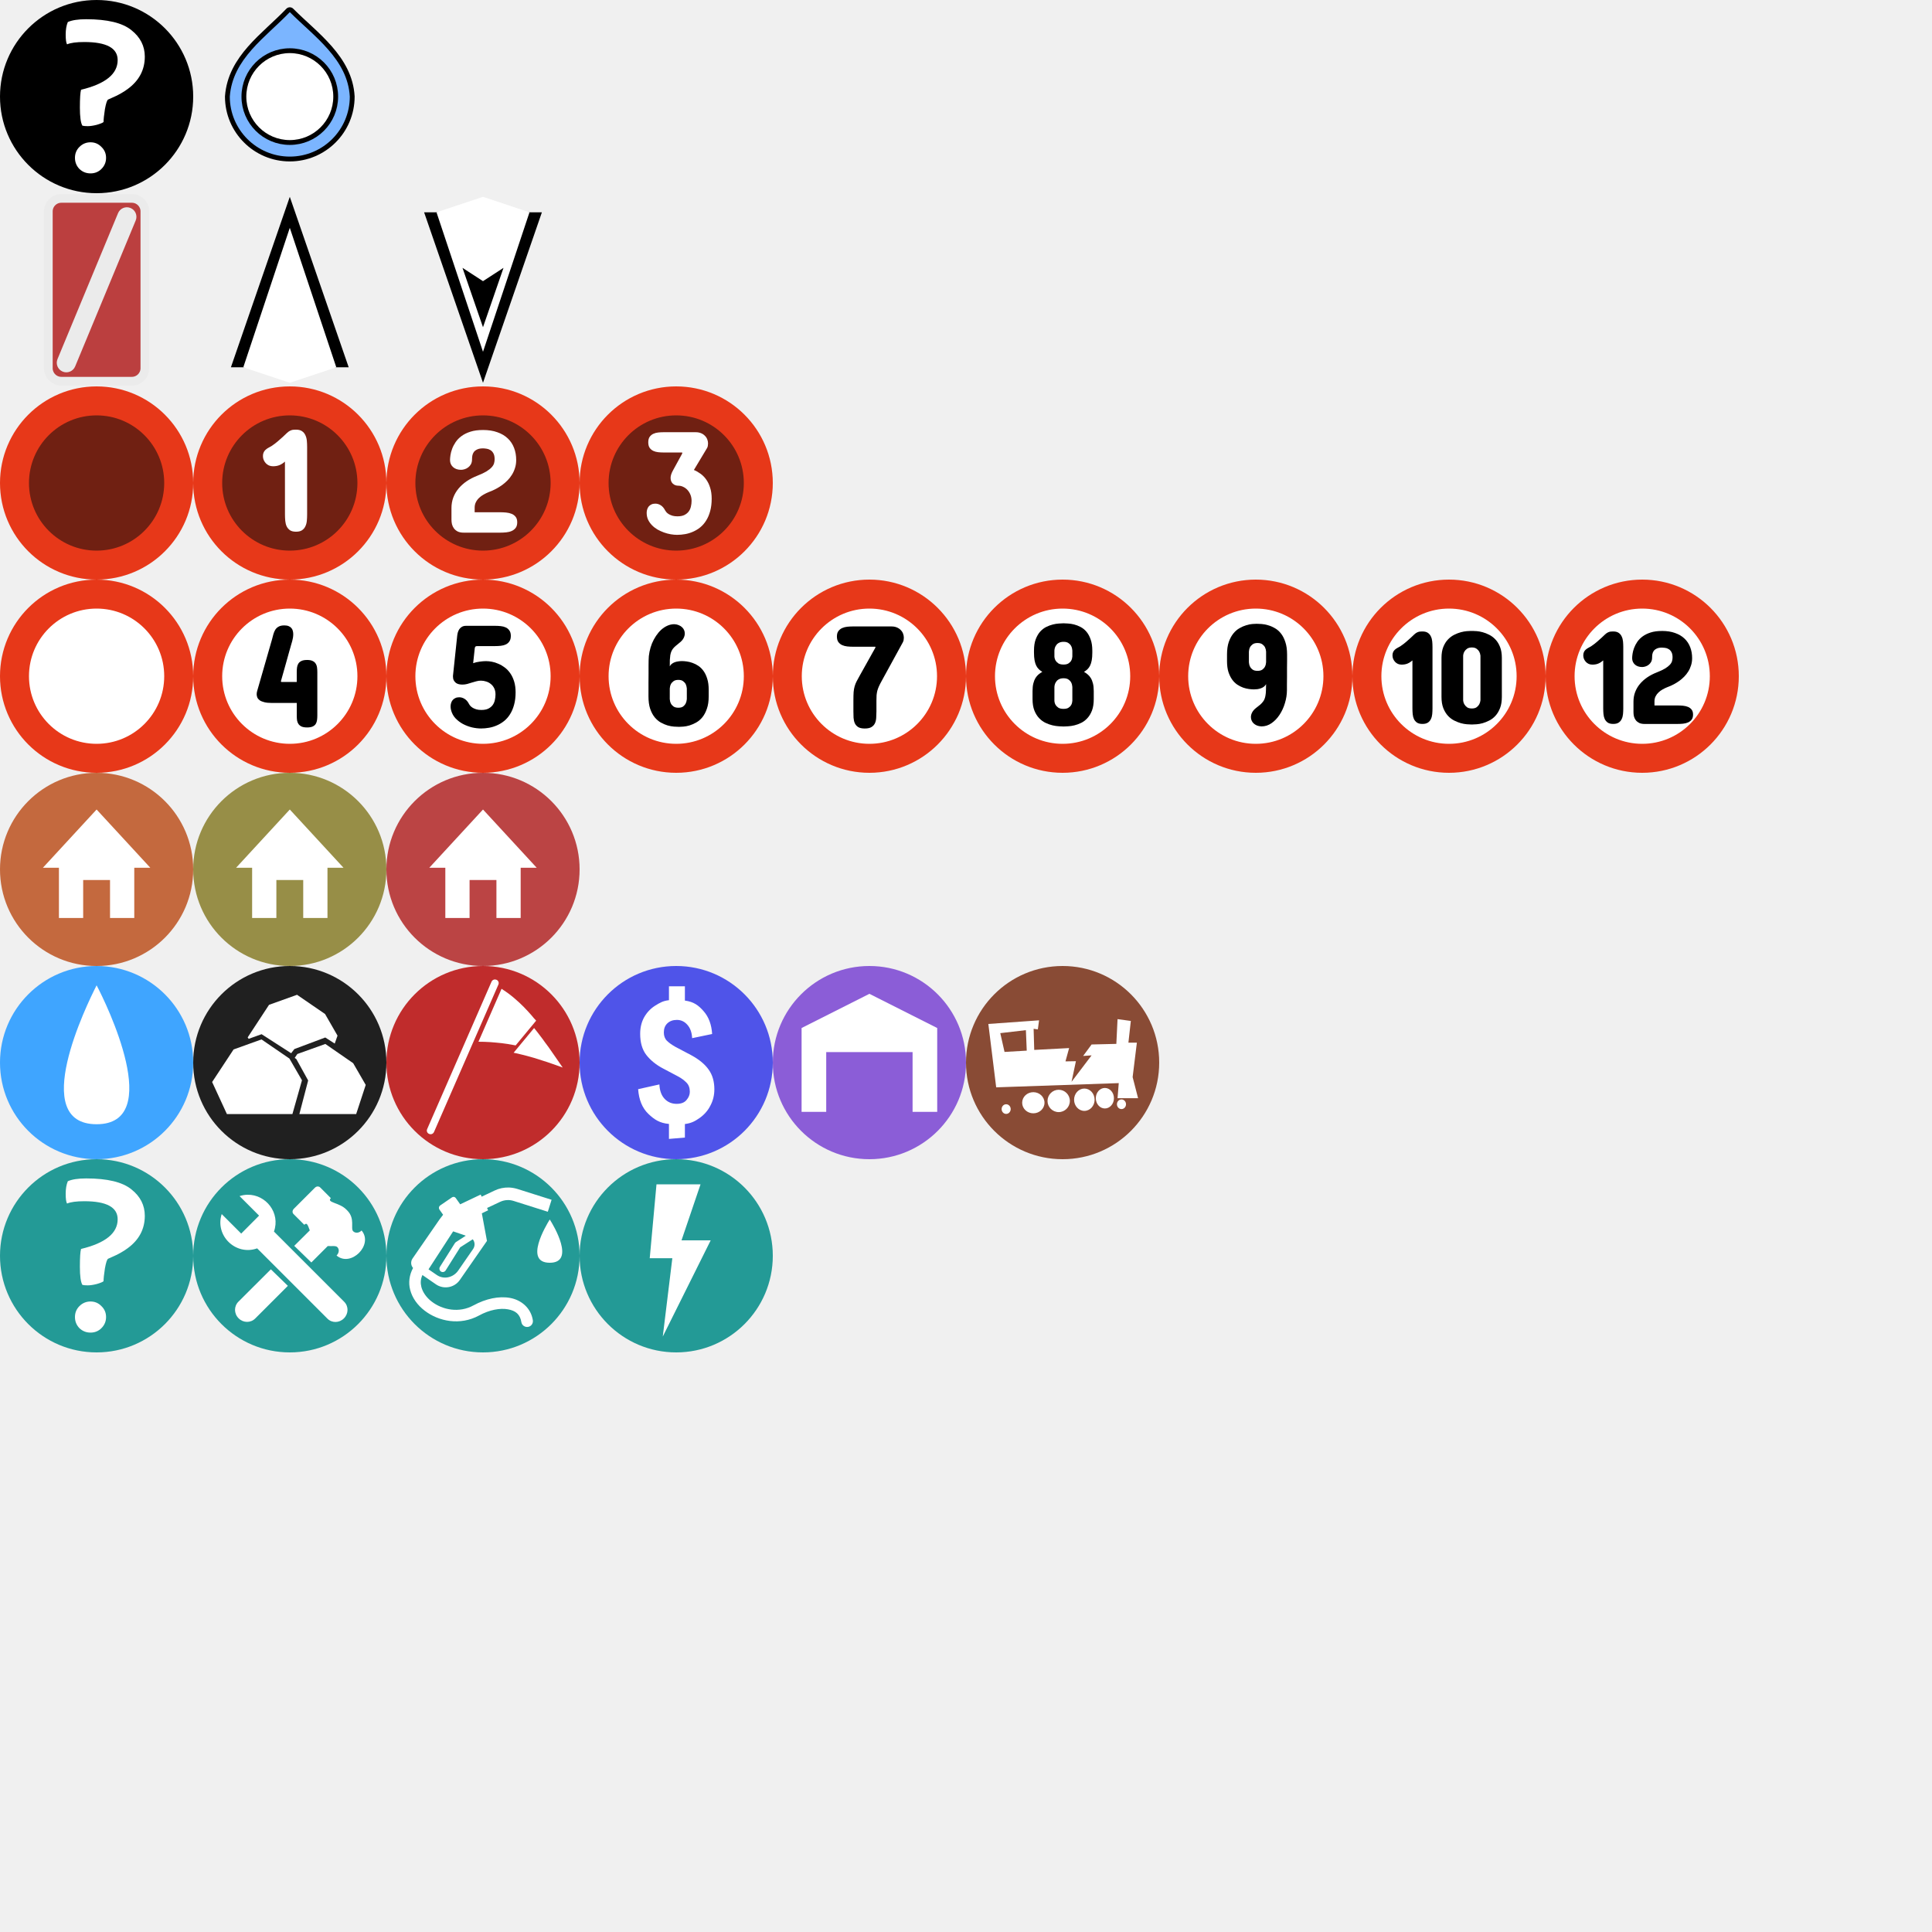
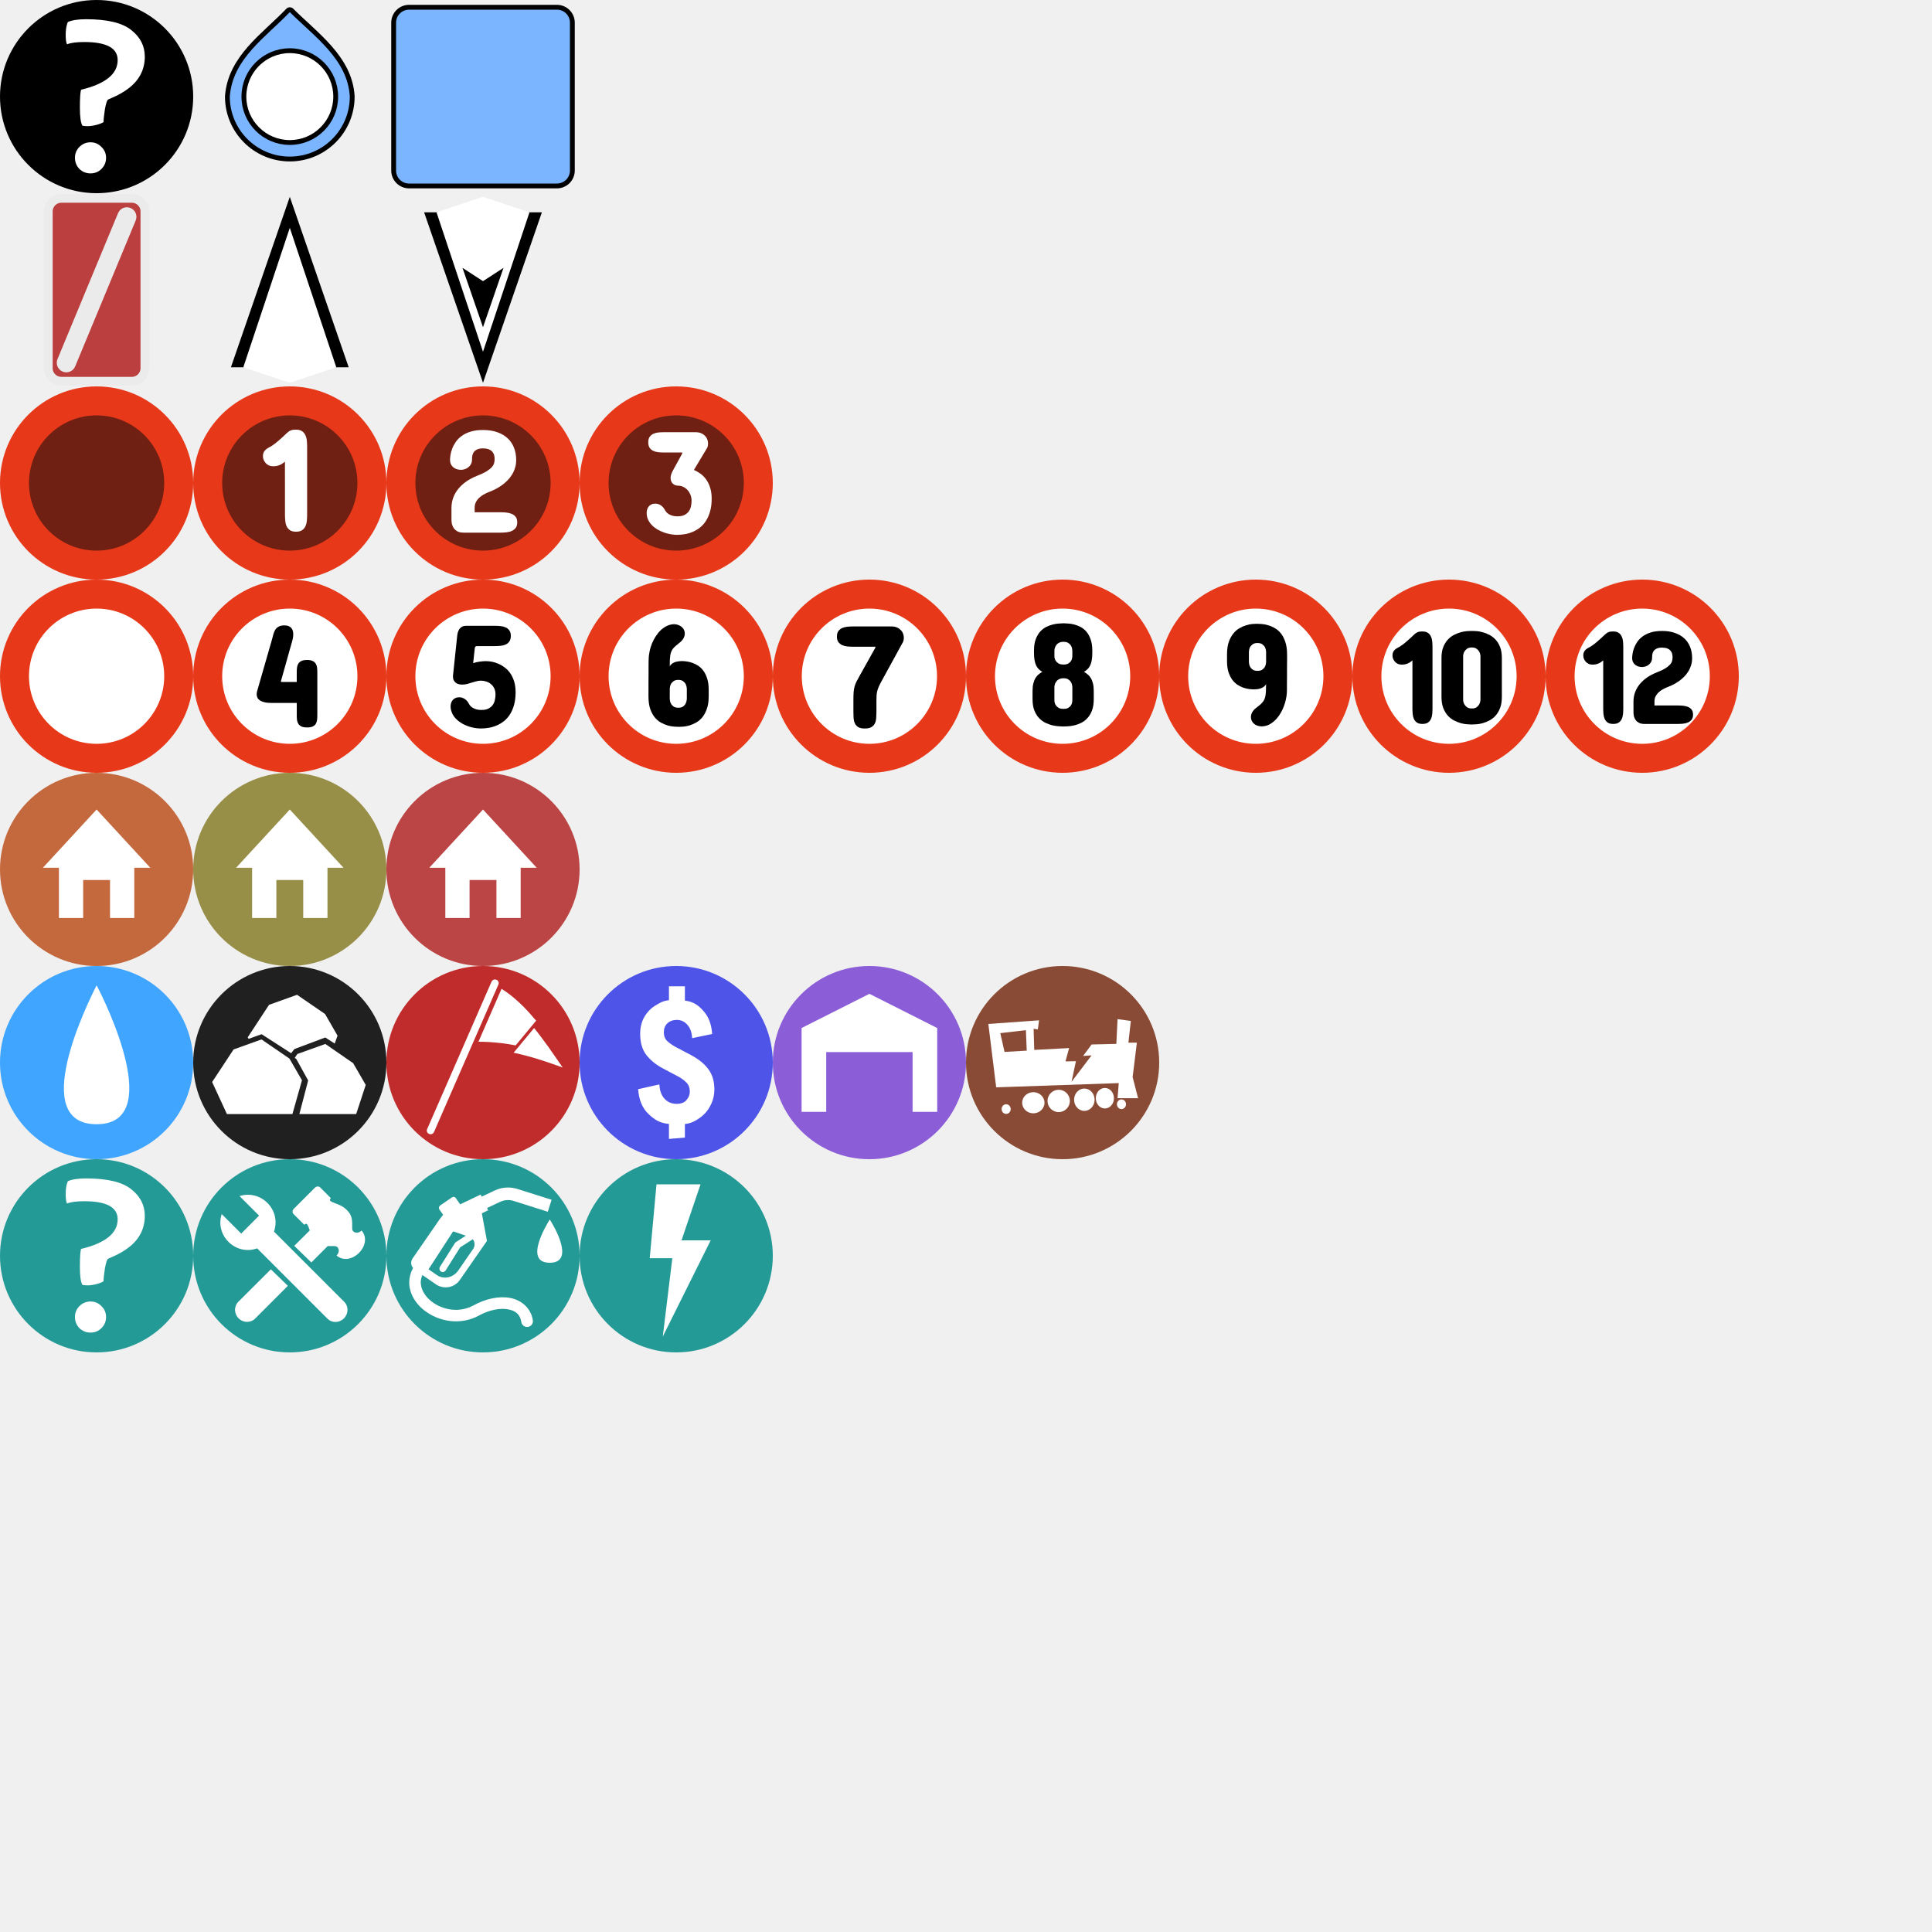
<svg xmlns="http://www.w3.org/2000/svg" xmlns:xlink="http://www.w3.org/1999/xlink" width="200" height="200" viewBox="0 0 200 200" version="1.1" id="svg1" xml:space="preserve">
  <defs id="defs1" />
  <g id="g33" style="display:inline">
    <rect style="fill:#bb3f3f;stroke:#ebebeb;stroke-width:0.9" id="rect32" width="9.994" height="18.922" x="5.003" y="20.539" ry="1.347" rx="1.347" />
    <rect style="fill:#ebebeb" id="rect33" width="1.979" height="18.335" x="19.742" y="14.711" ry="0.989" transform="rotate(22.53)" rx="0.989" />
  </g>
  <g id="g34" style="display:inline">
    <circle style="opacity:1;fill:#702012;fill-opacity:1;stroke:#e73819;stroke-width:3;stroke-linecap:round;stroke-linejoin:round;stroke-dasharray:none;stroke-opacity:1" id="path33" cx="10" cy="50" r="8.5" />
    <circle style="opacity:1;fill:#ffffff;fill-opacity:1;stroke:#e73819;stroke-width:3;stroke-linecap:round;stroke-linejoin:round;stroke-dasharray:none;stroke-opacity:1;paint-order:normal" id="circle33" cx="10" cy="70" r="8.5" />
    <use x="0" y="0" xlink:href="#path33" id="use34" transform="translate(20)" />
    <use x="0" y="0" xlink:href="#path33" id="use35" transform="translate(40)" />
    <use x="0" y="0" xlink:href="#path33" id="use36" transform="translate(60)" />
    <use x="0" y="0" xlink:href="#circle33" id="use37" transform="translate(20.00028)" />
    <use x="0" y="0" xlink:href="#circle33" id="use38" transform="translate(40.00028)" />
    <use x="0" y="0" xlink:href="#circle33" id="use39" transform="translate(60.00028)" />
    <use x="0" y="0" xlink:href="#circle33" id="use40" transform="translate(80.00028)" />
    <use x="0" y="0" xlink:href="#circle33" id="use41" transform="translate(100.0003)" />
    <use x="0" y="0" xlink:href="#circle33" id="use42" transform="translate(120.0003)" />
    <use x="0" y="0" xlink:href="#circle33" id="use43" transform="translate(140.0003)" />
    <use x="0" y="0" xlink:href="#circle33" id="use44" transform="translate(160.0003)" />
    <path d="m 29.497,47.784 q -0.249,0.226 -0.543,0.355 -0.294,0.128 -0.694,0.128 -0.226,0 -0.423,-0.083 -0.189,-0.091 -0.324,-0.234 -0.136,-0.151 -0.219,-0.34 -0.075,-0.189 -0.075,-0.4 0,-0.211 0.068,-0.362 0.068,-0.158 0.189,-0.272 0.121,-0.113 0.279,-0.204 0.158,-0.091 0.34,-0.189 0.377,-0.249 0.672,-0.506 0.302,-0.257 0.536,-0.475 0.234,-0.226 0.407,-0.385 0.174,-0.158 0.302,-0.219 0.075,-0.038 0.136,-0.06 0.068,-0.03 0.136,-0.038 0.068,-0.015 0.151,-0.015 0.083,-0.007 0.211,-0.007 0.392,0 0.619,0.158 0.234,0.158 0.347,0.415 0.121,0.249 0.151,0.566 0.03,0.317 0.03,0.641 v 7.003 q 0,0.332 -0.03,0.657 -0.03,0.317 -0.151,0.566 -0.113,0.249 -0.347,0.407 -0.226,0.151 -0.619,0.151 -0.4,0 -0.626,-0.151 -0.226,-0.158 -0.347,-0.407 -0.113,-0.249 -0.143,-0.566 -0.03,-0.324 -0.03,-0.657 z" id="text44" style="font-size:15.454px;line-height:1;font-family:'Concert One';-inkscape-font-specification:'Concert One, Normal';letter-spacing:-1px;word-spacing:5px;fill:#ffffff;stroke-width:2;stroke-linecap:round;stroke-linejoin:round" aria-label="1" />
    <path d="m 49.995,44.513 q 0.853,0 1.494,0.234 0.649,0.226 1.079,0.641 0.43,0.407 0.649,0.981 0.219,0.566 0.219,1.253 0,0.453 -0.128,0.838 -0.121,0.385 -0.324,0.702 -0.196,0.317 -0.453,0.574 -0.257,0.257 -0.521,0.453 -0.634,0.468 -1.426,0.755 -0.264,0.106 -0.528,0.257 -0.257,0.143 -0.46,0.34 -0.204,0.189 -0.332,0.445 -0.128,0.249 -0.128,0.574 v 0.468 h 2.626 q 0.317,0 0.634,0.03 0.317,0.03 0.574,0.136 0.257,0.106 0.415,0.317 0.158,0.204 0.158,0.558 0,0.362 -0.158,0.574 -0.158,0.211 -0.415,0.324 -0.257,0.113 -0.574,0.143 -0.317,0.03 -0.634,0.03 h -3.758 q -0.377,0 -0.626,-0.121 -0.241,-0.128 -0.385,-0.317 -0.143,-0.196 -0.204,-0.43 -0.053,-0.241 -0.053,-0.475 v -1.207 q 0,-0.581 0.189,-1.087 0.196,-0.513 0.543,-0.928 0.355,-0.423 0.838,-0.755 0.49,-0.332 1.087,-0.566 0.596,-0.234 0.951,-0.445 0.355,-0.219 0.543,-0.423 0.196,-0.211 0.257,-0.423 0.06,-0.211 0.06,-0.43 0,-0.392 -0.136,-0.619 -0.128,-0.226 -0.324,-0.332 -0.189,-0.113 -0.4,-0.136 -0.204,-0.03 -0.347,-0.03 -0.377,0 -0.604,0.113 -0.226,0.106 -0.347,0.272 -0.113,0.166 -0.151,0.37 -0.03,0.196 -0.03,0.377 0,0.294 -0.113,0.506 -0.113,0.204 -0.287,0.332 -0.166,0.128 -0.37,0.189 -0.196,0.06 -0.362,0.06 -0.513,0 -0.83,-0.279 -0.317,-0.287 -0.317,-0.732 0,-0.196 0.045,-0.506 0.045,-0.309 0.174,-0.657 0.128,-0.347 0.362,-0.694 0.234,-0.347 0.611,-0.626 0.377,-0.279 0.921,-0.453 0.543,-0.174 1.298,-0.174 z" id="text45" style="font-size:15.454px;line-height:1;font-family:'Concert One';-inkscape-font-specification:'Concert One, Normal';letter-spacing:-1px;word-spacing:5px;fill:#ffffff;stroke-width:2;stroke-linecap:round;stroke-linejoin:round" aria-label="2" />
    <path d="M 70.624,46.947 V 46.841 H 68.662 q -0.257,0 -0.536,-0.03 -0.272,-0.03 -0.498,-0.136 -0.226,-0.106 -0.377,-0.317 -0.143,-0.211 -0.143,-0.574 0,-0.355 0.143,-0.558 0.151,-0.211 0.377,-0.317 0.226,-0.106 0.498,-0.136 0.279,-0.03 0.536,-0.03 h 3.366 q 0.302,0 0.536,0.098 0.241,0.098 0.4,0.264 0.166,0.158 0.249,0.37 0.083,0.211 0.083,0.43 0,0.128 -0.023,0.249 -0.015,0.121 -0.083,0.234 l -1.358,2.264 q 0.347,0.143 0.679,0.385 0.332,0.234 0.589,0.596 0.264,0.362 0.415,0.86 0.158,0.49 0.158,1.132 0,0.724 -0.158,1.29 -0.151,0.558 -0.415,0.973 -0.257,0.415 -0.611,0.702 -0.347,0.279 -0.747,0.453 -0.392,0.174 -0.815,0.249 -0.423,0.075 -0.83,0.075 -0.309,0 -0.664,-0.06 -0.355,-0.06 -0.709,-0.189 -0.347,-0.128 -0.672,-0.309 -0.317,-0.189 -0.566,-0.445 -0.249,-0.257 -0.4,-0.574 -0.143,-0.317 -0.143,-0.702 0,-0.189 0.053,-0.355 0.053,-0.174 0.158,-0.302 0.113,-0.136 0.279,-0.211 0.166,-0.083 0.4,-0.083 0.309,0 0.574,0.174 0.272,0.174 0.453,0.536 0.045,0.083 0.136,0.189 0.098,0.106 0.249,0.196 0.158,0.091 0.377,0.158 0.219,0.06 0.506,0.06 0.438,0 0.717,-0.136 0.287,-0.143 0.453,-0.37 0.166,-0.226 0.226,-0.513 0.068,-0.287 0.068,-0.581 0,-0.34 -0.113,-0.626 -0.113,-0.287 -0.309,-0.498 -0.189,-0.211 -0.438,-0.324 -0.241,-0.121 -0.498,-0.121 -0.362,0 -0.589,-0.219 -0.226,-0.219 -0.226,-0.596 0,-0.158 0.06,-0.347 0.06,-0.196 0.196,-0.438 z" id="text46" style="font-size:15.454px;line-height:1;font-family:'Concert One';-inkscape-font-specification:'Concert One, Normal';letter-spacing:-1px;word-spacing:5px;fill:#ffffff;stroke-width:2;stroke-linecap:round;stroke-linejoin:round" aria-label="3" />
    <path d="m 31.779,68.318 q 0.37,0 0.581,0.106 0.211,0.098 0.317,0.272 0.113,0.174 0.143,0.407 0.03,0.226 0.03,0.483 v 4.467 q 0,0.264 -0.03,0.49 -0.03,0.226 -0.136,0.4 -0.106,0.166 -0.317,0.264 -0.211,0.098 -0.574,0.098 -0.355,0 -0.566,-0.091 -0.211,-0.098 -0.324,-0.257 -0.113,-0.158 -0.151,-0.377 -0.03,-0.219 -0.03,-0.468 v -1.343 h -2.581 q -0.468,0 -0.77,-0.075 -0.302,-0.075 -0.483,-0.196 -0.174,-0.128 -0.249,-0.294 -0.068,-0.166 -0.068,-0.34 0,-0.091 0.015,-0.181 0.023,-0.091 0.045,-0.181 l 1.524,-5.297 q 0.075,-0.279 0.143,-0.543 0.075,-0.264 0.196,-0.468 0.128,-0.204 0.347,-0.324 0.219,-0.128 0.596,-0.128 0.272,0 0.445,0.075 0.181,0.075 0.287,0.204 0.106,0.121 0.143,0.287 0.045,0.158 0.045,0.34 0,0.181 -0.03,0.37 -0.03,0.181 -0.075,0.34 -0.038,0.158 -0.083,0.287 -0.038,0.121 -0.053,0.181 0,0 -0.045,0.166 -0.045,0.158 -0.121,0.423 -0.075,0.257 -0.166,0.596 -0.091,0.332 -0.189,0.679 -0.234,0.815 -0.521,1.849 l 0.06,0.06 h 1.585 v -1.026 q 0,-0.257 0.03,-0.483 0.03,-0.226 0.136,-0.392 0.106,-0.174 0.317,-0.272 0.211,-0.106 0.574,-0.106 z" id="text47" style="font-size:15.454px;line-height:1;font-family:'Concert One';-inkscape-font-specification:'Concert One, Normal';letter-spacing:-1px;word-spacing:5px;stroke-width:2;stroke-linecap:round;stroke-linejoin:round" aria-label="4" />
    <path d="m 48.981,68.652 q 0.309,-0.113 0.672,-0.158 0.37,-0.053 0.657,-0.053 0.272,0 0.604,0.06 0.332,0.06 0.672,0.211 0.34,0.143 0.664,0.385 0.324,0.241 0.574,0.604 0.249,0.355 0.4,0.845 0.151,0.49 0.151,1.124 0,0.724 -0.158,1.29 -0.151,0.558 -0.415,0.973 -0.257,0.415 -0.611,0.702 -0.347,0.279 -0.747,0.453 -0.392,0.174 -0.815,0.249 -0.423,0.075 -0.83,0.075 -0.445,0 -0.943,-0.113 -0.49,-0.121 -0.936,-0.355 -0.438,-0.241 -0.777,-0.596 -0.332,-0.362 -0.453,-0.853 -0.045,-0.181 -0.045,-0.362 0,-0.189 0.053,-0.355 0.053,-0.174 0.158,-0.302 0.113,-0.136 0.279,-0.211 0.166,-0.083 0.4,-0.083 0.309,0 0.574,0.174 0.272,0.174 0.453,0.536 0.045,0.083 0.136,0.189 0.098,0.106 0.249,0.196 0.158,0.091 0.377,0.158 0.219,0.06 0.506,0.06 0.438,0 0.717,-0.136 0.287,-0.143 0.453,-0.37 0.166,-0.226 0.226,-0.513 0.068,-0.287 0.068,-0.581 0,-0.37 -0.128,-0.634 -0.128,-0.272 -0.347,-0.445 -0.211,-0.181 -0.483,-0.264 -0.272,-0.091 -0.551,-0.091 -0.241,0 -0.483,0.068 -0.234,0.06 -0.475,0.136 -0.234,0.075 -0.475,0.143 -0.241,0.06 -0.498,0.06 -0.174,0 -0.347,-0.038 -0.174,-0.038 -0.309,-0.136 -0.136,-0.106 -0.226,-0.272 -0.083,-0.166 -0.083,-0.43 l 0.438,-4.15 q 0.015,-0.166 0.06,-0.347 0.053,-0.189 0.151,-0.347 0.106,-0.158 0.272,-0.257 0.174,-0.106 0.438,-0.106 h 3.018 q 0.279,0 0.566,0.03 0.294,0.03 0.521,0.136 0.234,0.106 0.377,0.317 0.151,0.204 0.151,0.558 0,0.362 -0.151,0.574 -0.143,0.211 -0.377,0.317 -0.226,0.106 -0.521,0.136 -0.287,0.03 -0.566,0.03 h -1.811 q -0.06,0 -0.121,0.007 -0.053,0 -0.098,0.03 -0.038,0.03 -0.068,0.098 -0.023,0.06 -0.03,0.181 z" id="text48" style="font-size:15.454px;line-height:1;font-family:'Concert One';-inkscape-font-specification:'Concert One, Normal';letter-spacing:-1px;word-spacing:5px;stroke-width:2;stroke-linecap:round;stroke-linejoin:round" aria-label="5" />
    <path d="m 67.131,71.483 q 0,-0.355 0,-0.815 0.007,-0.468 0.007,-0.921 0,-0.453 0,-0.83 0.007,-0.377 0.007,-0.558 0,-0.438 0.091,-0.883 0.091,-0.453 0.257,-0.868 0.174,-0.415 0.415,-0.777 0.241,-0.362 0.536,-0.634 0.302,-0.272 0.641,-0.423 0.347,-0.158 0.732,-0.158 0.264,0.015 0.46,0.106 0.204,0.083 0.34,0.219 0.136,0.128 0.204,0.294 0.068,0.166 0.068,0.347 0,0.249 -0.136,0.498 -0.136,0.249 -0.423,0.468 -0.226,0.181 -0.392,0.324 -0.166,0.143 -0.279,0.287 -0.106,0.143 -0.174,0.309 -0.06,0.158 -0.098,0.37 -0.03,0.204 -0.045,0.483 -0.007,0.279 -0.007,0.657 0.075,-0.158 0.219,-0.264 0.143,-0.106 0.309,-0.166 0.174,-0.06 0.362,-0.083 0.189,-0.03 0.362,-0.03 0.211,0 0.498,0.038 0.294,0.038 0.604,0.151 0.309,0.106 0.611,0.309 0.302,0.204 0.536,0.536 0.234,0.324 0.377,0.8 0.151,0.475 0.151,1.124 v 0.694 q 0,0.755 -0.189,1.283 -0.181,0.528 -0.468,0.883 -0.287,0.347 -0.641,0.543 -0.355,0.196 -0.694,0.302 -0.34,0.098 -0.634,0.121 -0.287,0.023 -0.438,0.023 -0.204,0 -0.521,-0.023 -0.309,-0.023 -0.664,-0.121 -0.355,-0.106 -0.709,-0.302 -0.347,-0.196 -0.634,-0.543 -0.287,-0.355 -0.468,-0.883 -0.174,-0.528 -0.174,-1.283 z m 2.203,0.89 q 0.015,0.249 0.113,0.445 0.083,0.174 0.264,0.309 0.181,0.136 0.513,0.136 0.332,0 0.506,-0.136 0.174,-0.136 0.257,-0.309 0.091,-0.196 0.113,-0.445 v -1.102 q -0.023,-0.249 -0.113,-0.445 -0.083,-0.166 -0.264,-0.302 -0.174,-0.143 -0.498,-0.143 -0.332,0 -0.513,0.143 -0.181,0.136 -0.264,0.302 -0.098,0.196 -0.113,0.445 z" id="text49" style="font-size:15.454px;line-height:1;font-family:'Concert One';-inkscape-font-specification:'Concert One, Normal';letter-spacing:-1px;word-spacing:5px;stroke-width:2;stroke-linecap:round;stroke-linejoin:round" aria-label="6" />
    <path d="m 90.621,67.039 v -0.091 h -2.369 q -0.264,0 -0.551,-0.03 -0.279,-0.03 -0.521,-0.136 -0.234,-0.106 -0.392,-0.317 -0.151,-0.211 -0.151,-0.574 0,-0.355 0.151,-0.558 0.158,-0.211 0.392,-0.317 0.241,-0.106 0.521,-0.136 0.287,-0.03 0.551,-0.03 h 4.045 q 0.302,0 0.536,0.098 0.241,0.098 0.4,0.264 0.166,0.158 0.249,0.37 0.083,0.211 0.083,0.43 0,0.128 -0.023,0.249 -0.023,0.121 -0.083,0.234 l -2.173,3.969 q -0.189,0.34 -0.302,0.589 -0.106,0.241 -0.166,0.46 -0.053,0.219 -0.075,0.453 -0.015,0.234 -0.015,0.551 v 1.132 q 0,0.332 -0.023,0.649 -0.015,0.317 -0.128,0.566 -0.113,0.249 -0.362,0.4 -0.241,0.151 -0.694,0.151 -0.445,0 -0.687,-0.151 -0.234,-0.151 -0.347,-0.4 -0.106,-0.249 -0.128,-0.566 -0.015,-0.317 -0.015,-0.649 v -1.132 q 0,-0.536 0.023,-0.875 0.03,-0.34 0.106,-0.596 0.075,-0.264 0.204,-0.513 0.128,-0.249 0.332,-0.611 z" id="text50" style="font-size:15.454px;line-height:1;font-family:'Concert One';-inkscape-font-specification:'Concert One, Normal';letter-spacing:-1px;word-spacing:5px;stroke-width:2;stroke-linecap:round;stroke-linejoin:round" aria-label="7" />
    <path d="m 109.152,72.552 q 0.015,0.234 0.121,0.415 0.091,0.158 0.279,0.287 0.189,0.128 0.551,0.128 0.34,0 0.521,-0.128 0.189,-0.128 0.272,-0.287 0.098,-0.181 0.113,-0.415 v -1.434 q -0.015,-0.257 -0.113,-0.453 -0.083,-0.174 -0.272,-0.309 -0.181,-0.143 -0.521,-0.143 -0.181,0 -0.317,0.038 -0.128,0.038 -0.234,0.106 -0.098,0.06 -0.166,0.143 -0.068,0.083 -0.113,0.166 -0.106,0.196 -0.121,0.453 z m 0.951,-8.029 q 0.174,0 0.46,0.023 0.294,0.015 0.626,0.098 0.332,0.083 0.664,0.257 0.34,0.174 0.611,0.49 0.272,0.317 0.438,0.8 0.174,0.475 0.174,1.17 v 0.196 q 0,0.468 -0.06,0.8 -0.06,0.324 -0.174,0.551 -0.113,0.226 -0.272,0.377 -0.158,0.151 -0.355,0.264 0.196,0.113 0.377,0.264 0.189,0.151 0.324,0.377 0.143,0.226 0.226,0.558 0.083,0.324 0.083,0.792 v 0.83 q 0,0.694 -0.181,1.177 -0.181,0.475 -0.475,0.792 -0.287,0.317 -0.641,0.49 -0.355,0.174 -0.702,0.257 -0.347,0.083 -0.649,0.098 -0.302,0.023 -0.475,0.023 -0.174,0 -0.483,-0.023 -0.302,-0.015 -0.664,-0.098 -0.355,-0.083 -0.724,-0.257 -0.362,-0.174 -0.664,-0.49 -0.302,-0.317 -0.49,-0.792 -0.189,-0.483 -0.189,-1.177 v -0.83 q 0,-0.468 0.083,-0.792 0.083,-0.332 0.219,-0.558 0.143,-0.226 0.324,-0.377 0.189,-0.151 0.385,-0.264 -0.196,-0.113 -0.355,-0.264 -0.158,-0.151 -0.272,-0.377 -0.113,-0.226 -0.174,-0.551 -0.06,-0.332 -0.06,-0.8 v -0.196 q 0,-0.694 0.174,-1.17 0.181,-0.483 0.46,-0.8 0.287,-0.317 0.634,-0.49 0.355,-0.174 0.694,-0.257 0.34,-0.083 0.634,-0.098 0.294,-0.023 0.468,-0.023 z m -0.951,3.441 q 0.015,0.234 0.121,0.415 0.091,0.158 0.279,0.287 0.189,0.128 0.551,0.128 0.34,0 0.521,-0.128 0.189,-0.128 0.272,-0.287 0.098,-0.181 0.113,-0.415 V 67.345 q -0.015,-0.257 -0.113,-0.453 -0.083,-0.174 -0.272,-0.309 -0.181,-0.143 -0.521,-0.143 -0.181,0 -0.317,0.038 -0.128,0.038 -0.234,0.106 -0.098,0.06 -0.166,0.143 -0.068,0.083 -0.113,0.166 -0.106,0.196 -0.121,0.453 z" id="text51" style="font-size:15.454px;line-height:1;font-family:'Concert One';-inkscape-font-specification:'Concert One, Normal';letter-spacing:-1px;word-spacing:5px;stroke-width:2;stroke-linecap:round;stroke-linejoin:round" aria-label="8" />
    <path d="m 133.239,68.344 q 0,0.355 -0.008,0.815 0,0.46 0,0.906 0,0.445 -0.008,0.823 0,0.37 0,0.551 0,0.664 -0.204,1.336 -0.196,0.664 -0.551,1.207 -0.347,0.536 -0.83,0.875 -0.483,0.34 -1.056,0.34 -0.272,-0.015 -0.475,-0.098 -0.204,-0.091 -0.34,-0.219 -0.136,-0.136 -0.204,-0.302 -0.068,-0.166 -0.068,-0.347 0,-0.249 0.136,-0.498 0.136,-0.249 0.423,-0.468 0.234,-0.174 0.4,-0.317 0.166,-0.151 0.279,-0.294 0.113,-0.143 0.174,-0.302 0.068,-0.166 0.098,-0.377 0.038,-0.211 0.045,-0.49 0.015,-0.279 0.015,-0.664 -0.083,0.158 -0.226,0.264 -0.136,0.106 -0.309,0.166 -0.166,0.06 -0.362,0.091 -0.189,0.023 -0.37,0.023 -0.211,0 -0.506,-0.038 -0.287,-0.038 -0.596,-0.143 -0.309,-0.113 -0.611,-0.309 -0.302,-0.204 -0.536,-0.528 -0.234,-0.332 -0.385,-0.792 -0.143,-0.468 -0.143,-1.117 v -0.694 q 0,-0.755 0.181,-1.283 0.189,-0.536 0.475,-0.883 0.287,-0.355 0.641,-0.551 0.355,-0.204 0.694,-0.302 0.34,-0.106 0.626,-0.128 0.287,-0.023 0.445,-0.023 0.204,0 0.521,0.023 0.317,0.023 0.664,0.128 0.355,0.098 0.702,0.302 0.355,0.196 0.634,0.551 0.279,0.347 0.453,0.883 0.181,0.528 0.181,1.283 z m -2.173,-0.89 q -0.015,-0.249 -0.113,-0.445 -0.083,-0.166 -0.264,-0.302 -0.181,-0.143 -0.513,-0.143 -0.332,0 -0.513,0.143 -0.181,0.136 -0.264,0.302 -0.098,0.196 -0.113,0.445 v 1.102 q 0.015,0.249 0.113,0.445 0.083,0.174 0.264,0.309 0.181,0.136 0.513,0.136 0.332,0 0.513,-0.136 0.181,-0.136 0.264,-0.309 0.098,-0.196 0.113,-0.445 z" id="text52" style="font-size:15.454px;line-height:1;font-family:'Concert One';-inkscape-font-specification:'Concert One, Normal';letter-spacing:-1px;word-spacing:5px;stroke-width:2;stroke-linecap:round;stroke-linejoin:round" aria-label="9" />
    <path d="m 146.214,68.365 q -0.226,0.205 -0.492,0.321 -0.267,0.116 -0.629,0.116 -0.205,0 -0.383,-0.075 -0.171,-0.082 -0.294,-0.212 -0.123,-0.137 -0.198,-0.308 -0.068,-0.171 -0.068,-0.362 0,-0.191 0.061,-0.328 0.061,-0.144 0.171,-0.246 0.109,-0.103 0.253,-0.185 0.144,-0.082 0.308,-0.171 0.342,-0.226 0.608,-0.458 0.273,-0.232 0.485,-0.431 0.212,-0.205 0.369,-0.349 0.157,-0.144 0.273,-0.198 0.068,-0.034 0.123,-0.055 0.061,-0.027 0.123,-0.034 0.061,-0.014 0.137,-0.014 0.075,-0.007 0.191,-0.007 0.355,0 0.561,0.144 0.212,0.144 0.314,0.376 0.109,0.226 0.137,0.513 0.027,0.287 0.027,0.581 v 6.344 q 0,0.301 -0.027,0.595 -0.027,0.287 -0.137,0.513 -0.103,0.226 -0.314,0.369 -0.205,0.137 -0.561,0.137 -0.362,0 -0.567,-0.137 -0.205,-0.144 -0.314,-0.369 -0.103,-0.226 -0.13,-0.513 -0.027,-0.294 -0.027,-0.595 z m 3.009,-0.26 q 0,-0.663 0.185,-1.128 0.191,-0.472 0.485,-0.779 0.294,-0.308 0.649,-0.485 0.355,-0.178 0.69,-0.267 0.342,-0.089 0.608,-0.109 0.273,-0.021 0.403,-0.021 h 0.232 q 0.13,0 0.403,0.021 0.273,0.021 0.602,0.109 0.335,0.089 0.684,0.267 0.355,0.178 0.643,0.485 0.294,0.308 0.479,0.779 0.185,0.465 0.185,1.128 v 4.033 q 0,0.684 -0.185,1.162 -0.185,0.479 -0.479,0.8 -0.287,0.314 -0.643,0.492 -0.349,0.178 -0.684,0.273 -0.328,0.089 -0.602,0.109 -0.273,0.021 -0.403,0.021 h -0.232 q -0.13,0 -0.403,-0.021 -0.267,-0.021 -0.608,-0.109 -0.335,-0.096 -0.69,-0.273 -0.355,-0.178 -0.649,-0.492 -0.294,-0.321 -0.485,-0.8 -0.185,-0.479 -0.185,-1.162 z m 2.242,4.389 q 0.021,0.239 0.13,0.424 0.089,0.157 0.267,0.294 0.185,0.13 0.506,0.13 0.314,0 0.492,-0.13 0.178,-0.137 0.267,-0.294 0.103,-0.185 0.13,-0.424 v -4.621 q -0.027,-0.239 -0.13,-0.424 -0.089,-0.157 -0.267,-0.287 -0.178,-0.137 -0.492,-0.137 -0.321,0 -0.506,0.137 -0.178,0.13 -0.267,0.287 -0.109,0.185 -0.13,0.424 z" id="text53" style="font-size:14px;line-height:1;font-family:'Concert One';-inkscape-font-specification:'Concert One, Normal';letter-spacing:-0.6px;word-spacing:5px;stroke-width:2;stroke-linecap:round;stroke-linejoin:round" aria-label="10" />
    <path d="m 165.964,68.365 q -0.226,0.205 -0.492,0.321 -0.267,0.116 -0.629,0.116 -0.205,0 -0.383,-0.075 -0.171,-0.082 -0.294,-0.212 -0.123,-0.137 -0.198,-0.308 -0.068,-0.171 -0.068,-0.362 0,-0.191 0.061,-0.328 0.061,-0.144 0.171,-0.246 0.109,-0.103 0.253,-0.185 0.144,-0.082 0.308,-0.171 0.342,-0.226 0.608,-0.458 0.273,-0.232 0.485,-0.431 0.212,-0.205 0.369,-0.349 0.157,-0.144 0.273,-0.198 0.068,-0.034 0.123,-0.055 0.061,-0.027 0.123,-0.034 0.061,-0.014 0.137,-0.014 0.075,-0.007 0.191,-0.007 0.355,0 0.561,0.144 0.212,0.144 0.314,0.376 0.109,0.226 0.137,0.513 0.027,0.287 0.027,0.581 v 6.344 q 0,0.301 -0.027,0.595 -0.027,0.287 -0.137,0.513 -0.103,0.226 -0.314,0.369 -0.205,0.137 -0.561,0.137 -0.362,0 -0.567,-0.137 -0.205,-0.144 -0.314,-0.369 -0.103,-0.226 -0.13,-0.513 -0.027,-0.294 -0.027,-0.595 z m 6.086,-3.049 q 0.772,0 1.354,0.212 0.588,0.205 0.978,0.581 0.39,0.369 0.588,0.889 0.198,0.513 0.198,1.135 0,0.41 -0.116,0.759 -0.109,0.349 -0.294,0.636 -0.178,0.287 -0.41,0.52 -0.232,0.232 -0.472,0.41 -0.574,0.424 -1.292,0.684 -0.239,0.096 -0.479,0.232 -0.232,0.13 -0.417,0.308 -0.185,0.171 -0.301,0.403 -0.116,0.226 -0.116,0.52 v 0.424 h 2.379 q 0.287,0 0.574,0.027 0.287,0.027 0.52,0.123 0.232,0.096 0.376,0.287 0.144,0.185 0.144,0.506 0,0.328 -0.144,0.52 -0.144,0.191 -0.376,0.294 -0.232,0.103 -0.52,0.13 -0.287,0.027 -0.574,0.027 h -3.404 q -0.342,0 -0.567,-0.109 -0.219,-0.116 -0.349,-0.287 -0.13,-0.178 -0.185,-0.39 -0.048,-0.219 -0.048,-0.431 v -1.094 q 0,-0.526 0.171,-0.984 0.178,-0.465 0.492,-0.841 0.321,-0.383 0.759,-0.684 0.444,-0.301 0.984,-0.513 0.54,-0.212 0.861,-0.403 0.321,-0.198 0.492,-0.383 0.178,-0.191 0.232,-0.383 0.055,-0.191 0.055,-0.39 0,-0.355 -0.123,-0.561 -0.116,-0.205 -0.294,-0.301 -0.171,-0.103 -0.362,-0.123 -0.185,-0.027 -0.314,-0.027 -0.342,0 -0.547,0.103 -0.205,0.096 -0.314,0.246 -0.103,0.15 -0.137,0.335 -0.027,0.178 -0.027,0.342 0,0.267 -0.103,0.458 -0.103,0.185 -0.26,0.301 -0.15,0.116 -0.335,0.171 -0.178,0.055 -0.328,0.055 -0.465,0 -0.752,-0.253 -0.287,-0.26 -0.287,-0.663 0,-0.178 0.041,-0.458 0.041,-0.28 0.157,-0.595 0.116,-0.314 0.328,-0.629 0.212,-0.314 0.554,-0.567 0.342,-0.253 0.834,-0.41 0.492,-0.157 1.176,-0.157 z" id="text1" style="font-size:14px;line-height:1;font-family:'Concert One';-inkscape-font-specification:'Concert One, Normal';letter-spacing:-0.6px;word-spacing:5px;stroke-width:2;stroke-linecap:round;stroke-linejoin:round" aria-label="12" />
  </g>
  <g id="layer2" style="display:inline">
    <g id="g57" transform="matrix(1.604167,0,0,1.604167,30,31.60417)" style="stroke-width:0.623">
      <path style="display:inline;opacity:1;fill:#000000;fill-opacity:1;stroke:none;stroke-width:1.247;stroke-linecap:round;stroke-linejoin:round;stroke-dasharray:none;stroke-opacity:1" d="M 0,-7 3.8,4 h -7.6 z" id="path57" />
      <path style="opacity:1;fill:#ffffff;fill-opacity:1;stroke:none;stroke-width:1.247;stroke-linecap:round;stroke-linejoin:round;stroke-dasharray:none;stroke-opacity:1" d="M 0,-5 3,4 0,5 -3,4 Z" id="path56" />
    </g>
    <g id="g59" transform="matrix(1.604167,0,0,-1.604167,49.99983,28.39583)" style="stroke-width:0.623">
      <path style="display:inline;opacity:1;fill:#000000;fill-opacity:1;stroke:none;stroke-width:1.247;stroke-linecap:round;stroke-linejoin:round;stroke-dasharray:none;stroke-opacity:1" d="M 0,-7 3.8,4 h -7.6 z" id="path58" />
      <path style="opacity:1;fill:#ffffff;fill-opacity:1;stroke:none;stroke-width:1.247;stroke-linecap:round;stroke-linejoin:round;stroke-dasharray:none;stroke-opacity:1" d="M 0,-5 3,4 0,5 -3,4 Z" id="path59" />
      <path style="display:inline;opacity:1;fill:#000000;fill-opacity:1;stroke:none;stroke-width:1.247;stroke-linecap:round;stroke-linejoin:round;stroke-dasharray:none;stroke-opacity:1" d="M 0,-3.416 1.323,0.416 0,-0.442 -1.323,0.416 Z" id="path60" />
    </g>
  </g>
  <g id="layer1" style="display:inline">
    <circle style="opacity:1;fill:#000000;fill-opacity:1;stroke:none;stroke-width:2;stroke-linecap:round;stroke-linejoin:round;stroke-dasharray:none;stroke-opacity:1" id="path54" cx="10" cy="10" r="10" />
    <path style="opacity:1;fill:#ffffff;fill-opacity:1;stroke:none;stroke-width:2;stroke-linecap:round;stroke-linejoin:round;stroke-dasharray:none;stroke-opacity:1" d="m 8.92,1.99 q 3.29,0 4.68,1.13 1.39,1.1 1.39,2.74 0,2.06 -1.78,3.36 -0.67,0.5 -1.63,0.91 L 11.2,10.3 q -0.17,0.07 -0.34,1.01 -0.14,0.91 -0.14,1.32 -0.12,0.12 -0.7,0.29 -0.55,0.14 -0.94,0.14 -0.36,0 -0.55,-0.05 Q 8.27,12.58 8.27,11.14 8.27,9.7 8.39,9.29 12.18,8.38 12.18,6.22 12.18,4.35 8.72,4.35 7.5,4.35 6.94,4.59 6.8,4.35 6.8,3.58 6.8,2.81 7.02,2.28 7.67,1.99 8.92,1.99 Z m -0.7,15.5 q -0.46,-0.48 -0.46,-1.15 0,-0.67 0.46,-1.13 0.48,-0.48 1.15,-0.48 0.67,0 1.13,0.48 0.48,0.46 0.48,1.13 0,0.67 -0.48,1.15 -0.46,0.46 -1.13,0.46 -0.67,0 -1.15,-0.46 z" id="path55" />
    <circle style="opacity:1;fill:#c4693e;fill-opacity:1;stroke:none;stroke-width:2;stroke-linecap:round;stroke-linejoin:round;stroke-dasharray:none;stroke-opacity:1" id="circle1" cx="10" cy="90" r="10" />
    <path style="opacity:1;fill:#ffffff;fill-opacity:1;stroke:none;stroke-width:2;stroke-linecap:round;stroke-linejoin:round;stroke-dasharray:none;stroke-opacity:1" d="m 10,83.8 5.56,6.03 H 13.9 v 5.2 H 11.39 V 91.1 H 8.61 v 3.93 H 6.1 v -5.2 H 4.44 Z" id="path1" />
    <circle style="opacity:1;fill:#978e47;fill-opacity:1;stroke:none;stroke-width:2;stroke-linecap:round;stroke-linejoin:round;stroke-dasharray:none;stroke-opacity:1" id="circle2" cx="30" cy="90" r="10" />
    <use x="0" y="0" xlink:href="#path1" id="use2" transform="translate(20)" />
    <circle style="opacity:1;fill:#bb4444;fill-opacity:1;stroke:none;stroke-width:2;stroke-linecap:round;stroke-linejoin:round;stroke-dasharray:none;stroke-opacity:1" id="circle3" cx="50" cy="90" r="10" />
    <use x="0" y="0" xlink:href="#path1" id="use3" transform="translate(40)" />
    <circle style="opacity:1;fill:#3fa5ff;fill-opacity:1;stroke:none;stroke-width:2;stroke-linecap:round;stroke-linejoin:round;stroke-dasharray:none;stroke-opacity:1" id="circle4" cx="10" cy="110" r="10" />
    <path style="opacity:1;fill:#ffffff;fill-opacity:1;stroke:none;stroke-width:2;stroke-linecap:round;stroke-linejoin:round;stroke-dasharray:none;stroke-opacity:1" d="m 10,102 c -1.02,2.01 -7.08,14.38 0,14.38 7.08,0 1.02,-12.46 0,-14.38 z" id="path4" />
    <circle style="opacity:1;fill:#202020;fill-opacity:1;stroke:none;stroke-width:2;stroke-linecap:round;stroke-linejoin:round;stroke-dasharray:none;stroke-opacity:1" id="circle5" cx="30" cy="110" r="10" />
    <path style="opacity:1;fill:#ffffff;fill-opacity:1;stroke:none;stroke-width:2;stroke-linecap:round;stroke-linejoin:round;stroke-dasharray:none;stroke-opacity:1" d="m 30.75,102.98 -2.9,1.04 -2.21,3.37 0.1,0.15 1.34,-0.48 3.06,1.97 0.33,-0.43 3.2,-1.2 0.98,0.63 0.29,-0.82 -1.29,-2.24 z m -3.68,4.62 -2.89,1.04 -2.22,3.37 1.53,3.32 h 6.78 l 0.99,-3.5 -1.3,-2.25 z m 6.61,0.47 -2.9,1.04 -0.27,0.4 0.17,0.13 1.22,2.21 -0.91,3.48 h 5.88 l 0.99,-3.02 -1.3,-2.25 z" id="path5" />
    <circle style="opacity:1;fill:#c02c2c;fill-opacity:1;stroke:none;stroke-width:2;stroke-linecap:round;stroke-linejoin:round;stroke-dasharray:none;stroke-opacity:1" id="circle6" cx="50" cy="110" r="10" />
    <path style="opacity:1;fill:#ffffff;fill-opacity:1;stroke:none;stroke-width:2;stroke-linecap:round;stroke-linejoin:round;stroke-dasharray:none;stroke-opacity:1" d="m 51.39,101.43 c -0.2,-0.09 -0.42,0 -0.51,0.2 l -6.66,15.25 c -0.09,0.2 0,0.42 0.2,0.5 0.2,0.09 0.42,0 0.51,-0.2 l 6.66,-15.25 c 0.09,-0.2 0,-0.42 -0.2,-0.51 z m 0.53,0.93 -2.39,5.48 c 0.21,0 0.42,0 0.62,0.01 0.2,0.01 0.41,0.02 0.61,0.03 0.2,0.01 0.4,0.03 0.6,0.05 0.2,0.02 0.39,0.04 0.59,0.06 0.19,0.02 0.39,0.05 0.58,0.08 0.19,0.03 0.38,0.06 0.57,0.1 0.09,0.02 0.18,0.04 0.28,0.05 l 2.12,-2.56 c -0.01,-0.01 -0.02,-0.03 -0.04,-0.05 -0.15,-0.15 -0.28,-0.31 -0.41,-0.47 -0.14,-0.15 -0.27,-0.31 -0.41,-0.46 -0.14,-0.15 -0.28,-0.29 -0.42,-0.44 -0.14,-0.14 -0.29,-0.28 -0.43,-0.42 -0.15,-0.14 -0.3,-0.27 -0.45,-0.4 -0.07,-0.07 -0.15,-0.13 -0.22,-0.19 -0.08,-0.07 -0.16,-0.13 -0.24,-0.19 -0.07,-0.06 -0.15,-0.12 -0.23,-0.18 -0.08,-0.06 -0.16,-0.12 -0.24,-0.17 -0.08,-0.06 -0.16,-0.12 -0.25,-0.17 -0.08,-0.05 -0.16,-0.11 -0.24,-0.16 z m 3.37,4.06 -2.12,2.56 c 0.1,0.02 0.19,0.04 0.29,0.06 0.19,0.04 0.37,0.08 0.55,0.13 0.18,0.04 0.37,0.09 0.55,0.14 0.18,0.05 0.36,0.1 0.54,0.15 0.18,0.05 0.36,0.1 0.53,0.16 0.18,0.05 0.35,0.11 0.53,0.17 0.18,0.06 0.35,0.12 0.53,0.17 0.17,0.06 0.35,0.12 0.52,0.18 0.35,0.12 0.69,0.25 1.04,0.37 -0.25,-0.36 -0.49,-0.72 -0.74,-1.07 -0.24,-0.35 -0.49,-0.7 -0.73,-1.05 -0.13,-0.17 -0.25,-0.34 -0.38,-0.51 -0.12,-0.18 -0.25,-0.35 -0.38,-0.52 -0.12,-0.16 -0.25,-0.33 -0.38,-0.5 -0.11,-0.15 -0.23,-0.29 -0.35,-0.44 z" id="path6" />
    <circle style="opacity:1;fill:#4f54e9;fill-opacity:1;stroke:none;stroke-width:2;stroke-linecap:round;stroke-linejoin:round;stroke-dasharray:none;stroke-opacity:1" id="circle7" cx="70" cy="110" r="10" />
    <path style="opacity:1;fill:#ffffff;fill-opacity:1;stroke:none;stroke-width:2;stroke-linecap:round;stroke-linejoin:round;stroke-dasharray:none;stroke-opacity:1" d="m 69.25,117.9 v -1.55 c -0.96,-0.09 -1.5,-0.44 -2.13,-1.04 -0.63,-0.6 -0.98,-1.45 -1.06,-2.56 l 2.2,-0.49 c 0.03,0.65 0.21,1.14 0.54,1.49 0.33,0.35 0.75,0.52 1.24,0.52 0.47,0 0.81,-0.13 1.03,-0.4 0.23,-0.27 0.34,-0.55 0.34,-0.85 0,-0.39 -0.11,-0.71 -0.34,-0.94 -0.23,-0.24 -0.52,-0.46 -0.88,-0.65 l -1.53,-0.81 c -0.75,-0.39 -1.33,-0.87 -1.76,-1.42 -0.42,-0.55 -0.63,-1.28 -0.63,-2.18 0,-0.65 0.14,-1.22 0.41,-1.71 0.29,-0.51 0.67,-0.91 1.15,-1.21 0.49,-0.3 0.8,-0.49 1.42,-0.56 v -1.44 h 1.65 v 1.48 c 0.91,0.12 1.41,0.49 1.94,1.1 0.53,0.6 0.82,1.39 0.88,2.36 l -2.07,0.43 c -0.03,-0.6 -0.2,-1.06 -0.5,-1.39 -0.29,-0.33 -0.65,-0.5 -1.08,-0.5 -0.41,0 -0.74,0.12 -0.99,0.36 -0.24,0.23 -0.36,0.54 -0.36,0.94 0,0.36 0.11,0.65 0.32,0.86 0.21,0.21 0.51,0.42 0.88,0.63 l 1.63,0.86 c 0.83,0.45 1.43,0.95 1.82,1.51 0.39,0.55 0.58,1.23 0.58,2.02 0,0.6 -0.13,1.16 -0.4,1.67 -0.25,0.51 -0.63,0.95 -1.12,1.3 -0.48,0.33 -0.84,0.54 -1.53,0.63 v 1.4 z" id="path7" />
    <circle style="opacity:1;fill:#8b5dd7;fill-opacity:1;stroke:none;stroke-width:2;stroke-linecap:round;stroke-linejoin:round;stroke-dasharray:none;stroke-opacity:1" id="circle8" cx="90" cy="110" r="10" />
    <path style="opacity:1;fill:#ffffff;fill-opacity:1;stroke:none;stroke-width:2;stroke-linecap:round;stroke-linejoin:round;stroke-dasharray:none;stroke-opacity:1" d="m 90,102.88 -7.02,3.54 v 8.68 h 2.55 v -6.19 h 8.94 v 6.19 h 2.55 v -8.68 z" id="path8" />
    <circle style="opacity:1;fill:#239a96;fill-opacity:1;stroke:none;stroke-width:2;stroke-linecap:round;stroke-linejoin:round;stroke-dasharray:none;stroke-opacity:1" id="circle9" cx="10" cy="130" r="10" />
    <path style="opacity:1;fill:#ffffff;fill-opacity:1;stroke:none;stroke-width:2;stroke-linecap:round;stroke-linejoin:round;stroke-dasharray:none;stroke-opacity:1" d="m 8.92,121.99 q 3.29,0 4.68,1.13 1.39,1.1 1.39,2.74 0,2.06 -1.78,3.36 -0.67,0.5 -1.63,0.91 l -0.38,0.17 q -0.17,0.07 -0.34,1.01 -0.14,0.91 -0.14,1.32 -0.12,0.12 -0.7,0.29 -0.55,0.14 -0.94,0.14 -0.36,0 -0.55,-0.05 -0.26,-0.43 -0.26,-1.87 0,-1.44 0.12,-1.85 3.79,-0.91 3.79,-3.07 0,-1.87 -3.46,-1.87 -1.22,0 -1.78,0.24 -0.14,-0.24 -0.14,-1.01 0,-0.77 0.22,-1.3 0.65,-0.29 1.9,-0.29 z m -0.7,15.5 q -0.46,-0.48 -0.46,-1.15 0,-0.67 0.46,-1.13 0.48,-0.48 1.15,-0.48 0.67,0 1.13,0.48 0.48,0.46 0.48,1.13 0,0.67 -0.48,1.15 -0.46,0.46 -1.13,0.46 -0.67,0 -1.15,-0.46 z" id="path9" />
    <circle style="opacity:1;fill:#239a96;fill-opacity:1;stroke:none;stroke-width:2;stroke-linecap:round;stroke-linejoin:round;stroke-dasharray:none;stroke-opacity:1" id="circle10" cx="30" cy="130" r="10" />
    <path style="opacity:1;fill:#ffffff;fill-opacity:1;stroke:none;stroke-width:2;stroke-linecap:round;stroke-linejoin:round;stroke-dasharray:none;stroke-opacity:1" d="m 32.88,122.82 c -0.1,0.01 -0.2,0.05 -0.28,0.13 l -2.19,2.19 c -0.15,0.16 -0.17,0.39 -0.03,0.53 l 1.12,1.12 c 0.29,-0.29 0.37,0.07 0.57,0.58 l -1.61,1.6 1.77,1.72 1.7,-1.7 c 0.44,0.03 0.82,-0.06 0.99,0.11 0.22,0.22 0.19,0.59 -0.06,0.85 l -0.02,0.02 c 1.48,1.26 3.85,-1.11 2.59,-2.59 l -0.02,0.02 c -0.25,0.25 -0.63,0.28 -0.85,0.06 -0.3,-0.3 0.23,-1.31 -0.61,-2.15 l -0.1,-0.1 c -0.73,-0.74 -2.07,-0.7 -1.6,-1.18 l -1.12,-1.12 c -0.06,-0.06 -0.16,-0.09 -0.25,-0.09 z m -7.25,0.86 c -0.28,0 -0.55,0.05 -0.83,0.14 l 2.02,2.02 -1.85,1.86 -2.02,-2.02 c -0.72,2.23 1.45,4.34 3.67,3.55 l 7.27,7.27 c 0.46,0.47 1.22,0.47 1.71,-0.02 0.49,-0.49 0.5,-1.25 0.03,-1.72 l -7.27,-7.27 c 0.69,-1.94 -0.84,-3.84 -2.73,-3.81 z m 2.41,7.72 -3.36,3.35 c -0.47,0.47 -0.47,1.23 0.02,1.72 0.49,0.49 1.25,0.49 1.72,0.02 l 3.38,-3.38 z" id="path10" />
    <circle style="opacity:1;fill:#239a96;fill-opacity:1;stroke:none;stroke-width:2;stroke-linecap:round;stroke-linejoin:round;stroke-dasharray:none;stroke-opacity:1" id="circle11" cx="50" cy="130" r="10" />
    <path style="opacity:1;fill:#ffffff;fill-opacity:1;stroke:none;stroke-width:2;stroke-linecap:round;stroke-linejoin:round;stroke-dasharray:none;stroke-opacity:1" d="m 52.67,122.93 c -0.5,-0.01 -1,0.09 -1.46,0.31 l -1.35,0.64 -0.1,-0.22 -2.12,1.01 -0.46,-0.65 c -0.09,-0.13 -0.26,-0.16 -0.39,-0.07 l -1.24,0.85 c -0.12,0.09 -0.15,0.27 -0.07,0.4 l 0.39,0.55 -0.36,0.47 -2.81,4.07 c -0.2,0.3 -0.18,0.7 0.06,0.97 -0.4,0.74 -0.49,1.54 -0.3,2.26 0.22,0.86 0.77,1.6 1.5,2.16 1.46,1.12 3.68,1.56 5.63,0.5 1.07,-0.59 2.19,-0.79 2.99,-0.64 0.8,0.14 1.26,0.52 1.39,1.32 0.05,0.33 0.36,0.55 0.69,0.5 0.33,-0.05 0.55,-0.36 0.5,-0.69 -0.2,-1.27 -1.2,-2.1 -2.36,-2.31 -1.16,-0.21 -2.51,0.08 -3.78,0.77 -1.49,0.82 -3.22,0.47 -4.33,-0.39 -0.55,-0.42 -0.93,-0.97 -1.07,-1.51 -0.1,-0.4 -0.09,-0.81 0.11,-1.24 l 1.39,0.96 c 0.81,0.56 1.93,0.36 2.49,-0.46 l 2.8,-4.03 -0.53,-2.86 0.65,-0.31 -0.11,-0.24 1.34,-0.63 c 0.44,-0.21 0.94,-0.25 1.41,-0.1 l 3.54,1.12 0.39,-1.24 -3.54,-1.12 c -0.29,-0.09 -0.59,-0.14 -0.89,-0.15 z m 4.24,3.31 c -0.39,0.63 -2.7,4.48 0,4.48 2.7,0 0.39,-3.88 0,-4.48 z m -10,1.23 1.31,0.45 -1.02,0.66 c -0.04,0.03 -0.08,0.06 -0.11,0.11 l -1.55,2.46 c -0.1,0.16 -0.05,0.38 0.11,0.48 0.16,0.1 0.38,0.05 0.48,-0.11 l 1.51,-2.4 1.3,-0.83 c 0.24,0.29 0.25,0.71 0.02,1.03 l -1.52,2.2 c -0.52,0.75 -1.51,0.96 -2.22,0.47 l -0.86,-0.59 z" id="path11" />
    <circle style="opacity:1;fill:#239a96;fill-opacity:1;stroke:none;stroke-width:2;stroke-linecap:round;stroke-linejoin:round;stroke-dasharray:none;stroke-opacity:1" id="circle12" cx="70" cy="130" r="10" />
    <path style="opacity:1;fill:#ffffff;fill-opacity:1;stroke:none;stroke-width:2;stroke-linecap:round;stroke-linejoin:round;stroke-dasharray:none;stroke-opacity:1" d="m 67.96,122.6 h 4.56 l -1.97,5.8 h 3.02 l -4.96,9.96 0.99,-8.11 h -2.34 z" id="path12" />
    <circle style="opacity:1;fill:#894b35;fill-opacity:1;stroke:none;stroke-width:2;stroke-linecap:round;stroke-linejoin:round;stroke-dasharray:none;stroke-opacity:1" id="circle13" cx="110" cy="110" r="10" />
    <path id="path13" style="fill:#ffffff;fill-opacity:1;stroke-width:2;stroke-linecap:round;stroke-linejoin:round" d="m 115.688,105.5 -0.125,2.562 -2.562,0.062 -0.875,1.188 0.875,-0.062 -2.076,2.739 0.453,-2.133 -1.081,0.018 0.378,-1.378 -3.612,0.191 L 107,106.5 l 0.438,0.062 0.125,-0.938 -5.25,0.375 0.812,6.562 12.688,-0.438 -0.125,1.562 h 2.125 L 117.25,111.5 l 0.438,-3.562 h -0.875 l 0.25,-2.25 z m -9.488,1.141 0.088,2.121 -2.299,0.133 -0.441,-1.945 z m 8.176,5.984 c -0.518,0 -0.938,0.476 -0.938,1.062 0,0.587 0.42,1.062 0.938,1.062 0.518,0 0.938,-0.476 0.938,-1.062 0,-0.587 -0.42,-1.062 -0.938,-1.062 z m -2.125,0.062 c -0.587,0 -1.062,0.518 -1.062,1.156 0,0.639 0.476,1.156 1.062,1.156 0.587,0 1.062,-0.518 1.062,-1.156 0,-0.639 -0.476,-1.156 -1.062,-1.156 z m -2.656,0.125 c -0.639,0 -1.156,0.518 -1.156,1.156 0,0.639 0.518,1.156 1.156,1.156 0.639,0 1.156,-0.518 1.156,-1.156 0,-0.639 -0.518,-1.156 -1.156,-1.156 z m -2.625,0.25 c -0.639,0 -1.156,0.49 -1.156,1.094 0,0.604 0.518,1.094 1.156,1.094 0.639,0 1.156,-0.49 1.156,-1.094 0,-0.604 -0.518,-1.094 -1.156,-1.094 z m 9.125,0.75 c -0.259,0 -0.469,0.224 -0.469,0.5 0,0.276 0.21,0.5 0.469,0.5 0.259,0 0.469,-0.224 0.469,-0.5 0,-0.276 -0.21,-0.5 -0.469,-0.5 z m -11.938,0.5 c -0.259,0 -0.469,0.224 -0.469,0.5 0,0.276 0.21,0.5 0.469,0.5 0.259,0 0.469,-0.224 0.469,-0.5 0,-0.276 -0.21,-0.5 -0.469,-0.5 z" />
    <path id="circle14" style="opacity:1;fill:#7bb5ff;fill-opacity:1;stroke:#000000;stroke-width:1;stroke-linecap:round;stroke-linejoin:round;stroke-dasharray:none;stroke-opacity:1;paint-order:stroke fill markers" d="M 30,1.254 C 27.48,3.885 24.073,6.085 23.789,10 23.789,13.43 26.57,16.211 30,16.211 33.43,16.211 36.211,13.43 36.211,10 36,6.149 32.533,3.786 30,1.254 Z" />
    <circle style="opacity:1;fill:#ffffff;fill-opacity:1;stroke:#000000;stroke-width:0.5;stroke-linecap:round;stroke-linejoin:round;stroke-dasharray:none;stroke-opacity:1" id="circle15" cx="30" cy="10" r="4.752" />
+     <rect style="opacity:1;fill:#7bb5ff;fill-opacity:1;stroke:#000000;stroke-width:1;stroke-linecap:round;stroke-linejoin:round;stroke-dasharray:none;stroke-opacity:1;paint-order:stroke fill markers" id="rect34" width="18" height="18" x="41" y="1" ry="1.347" rx="1.347" />
  </g>
</svg>
